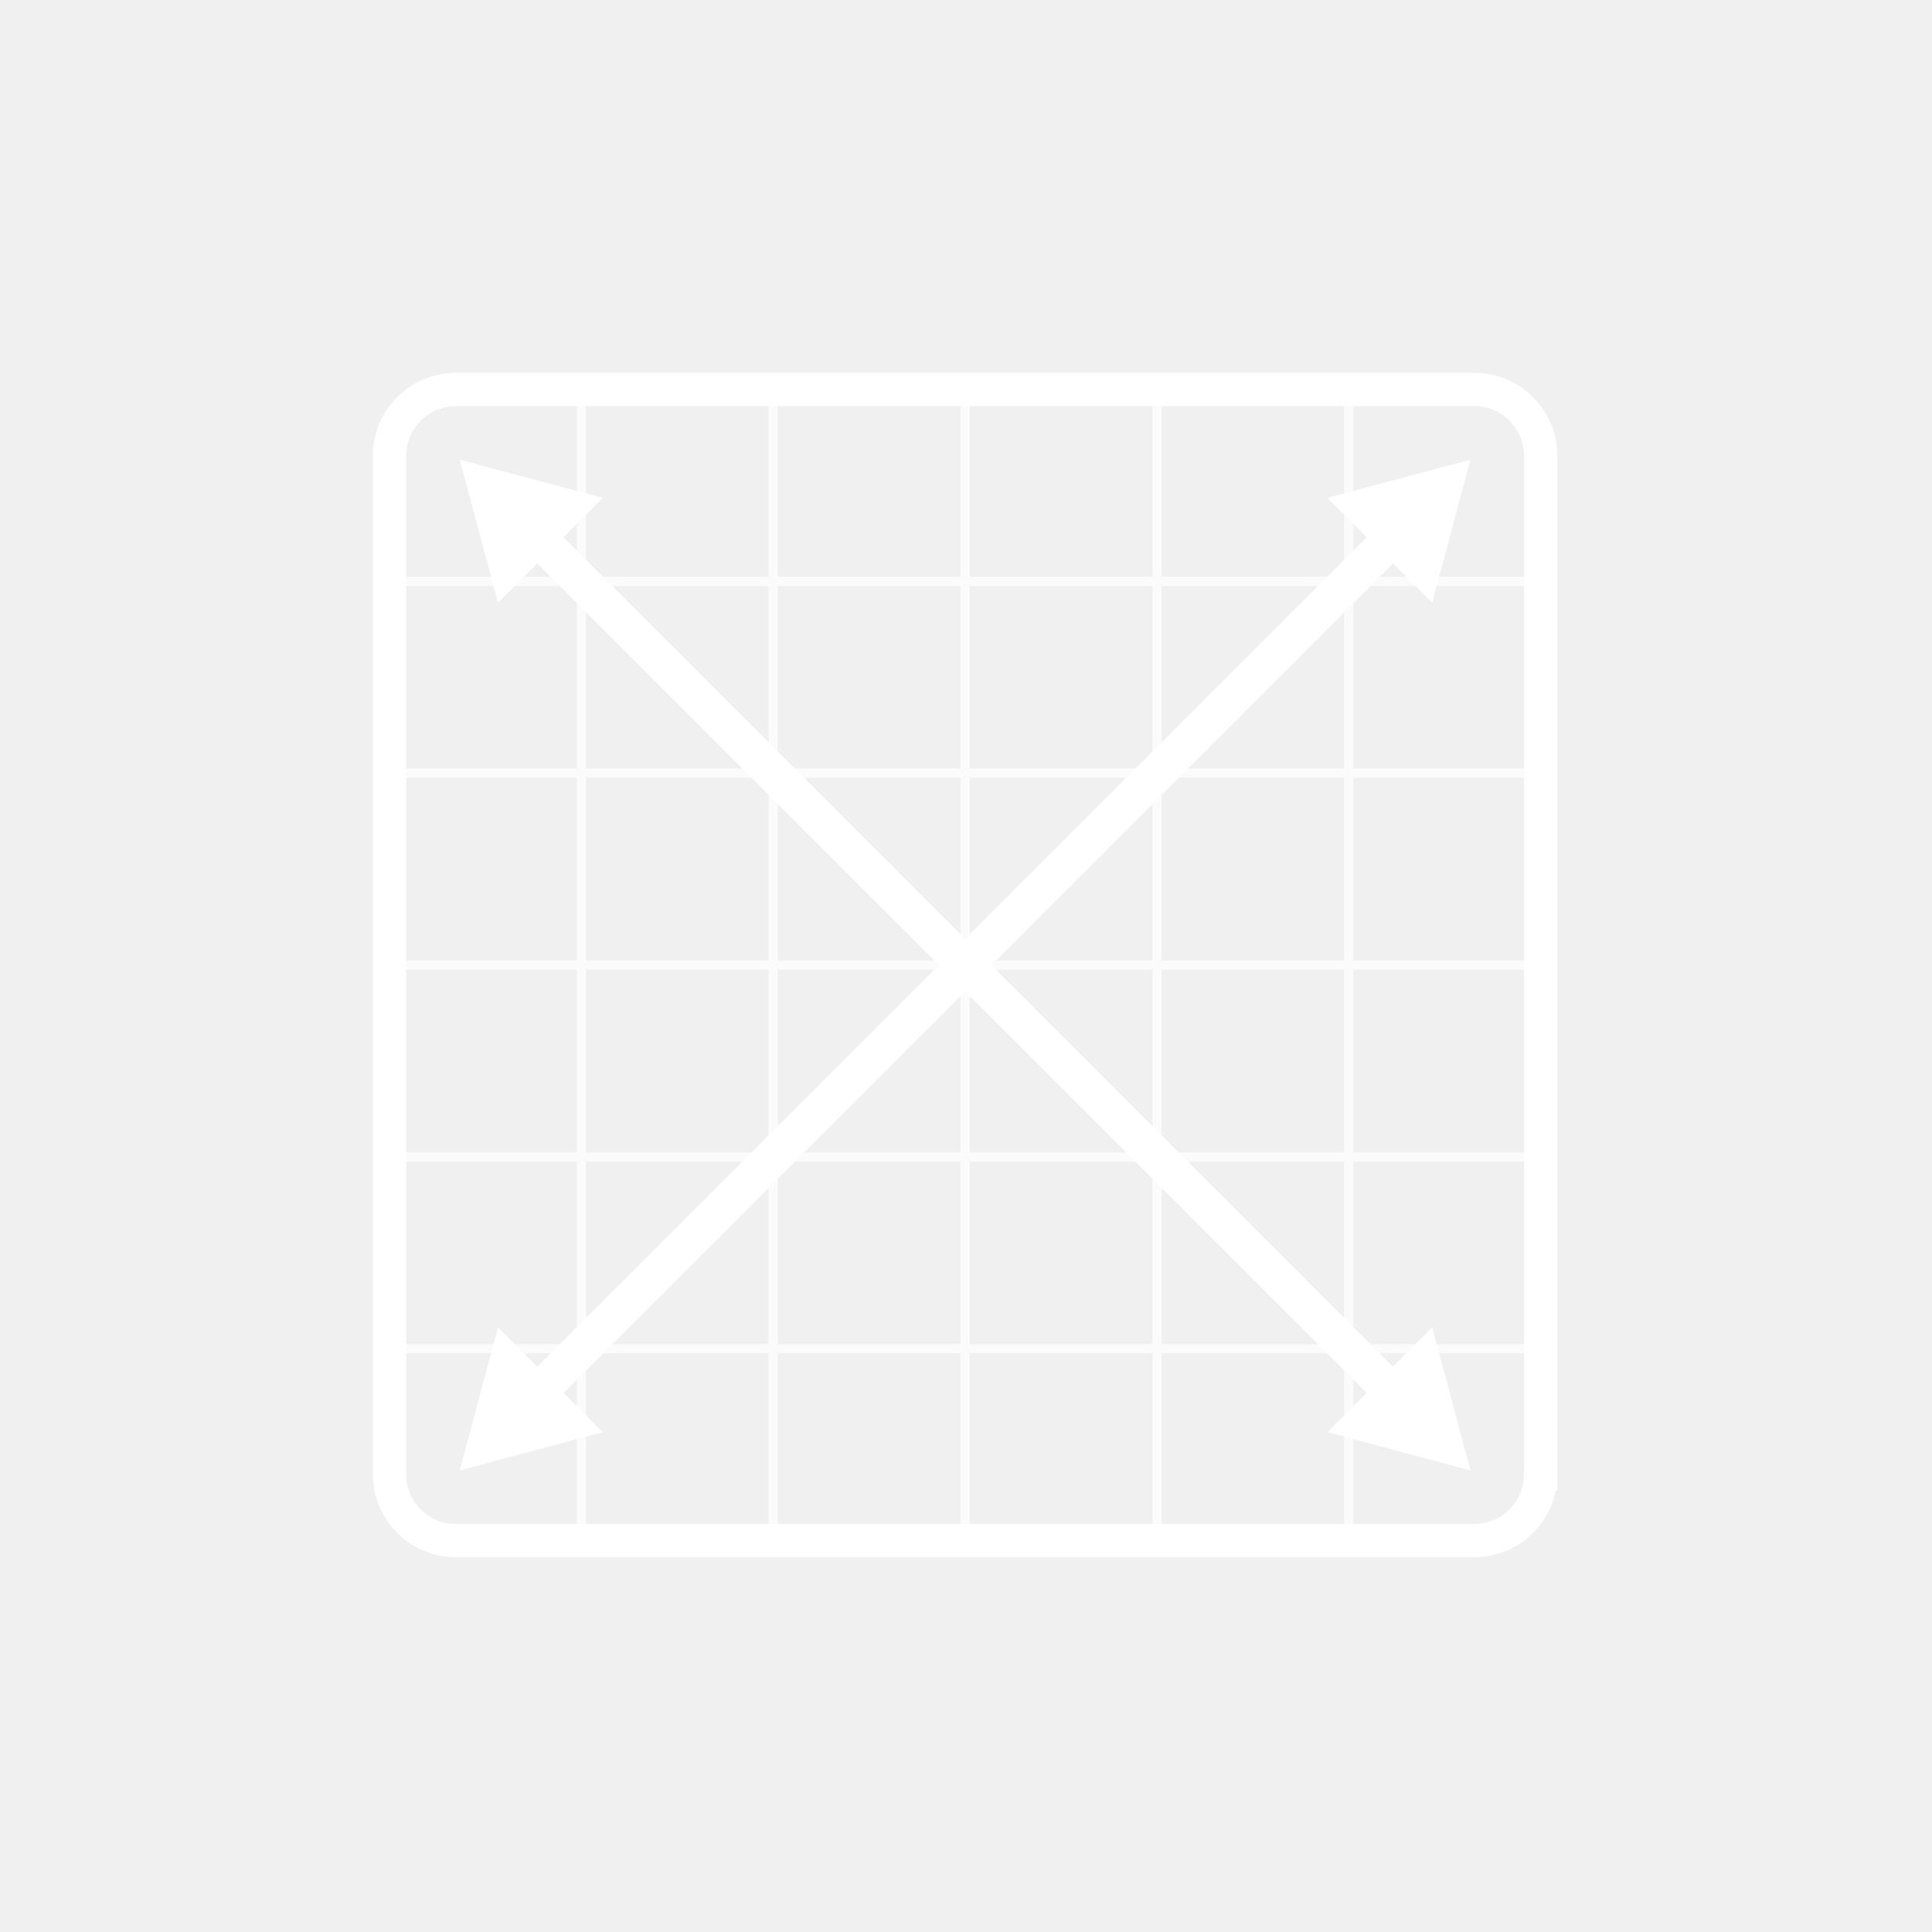
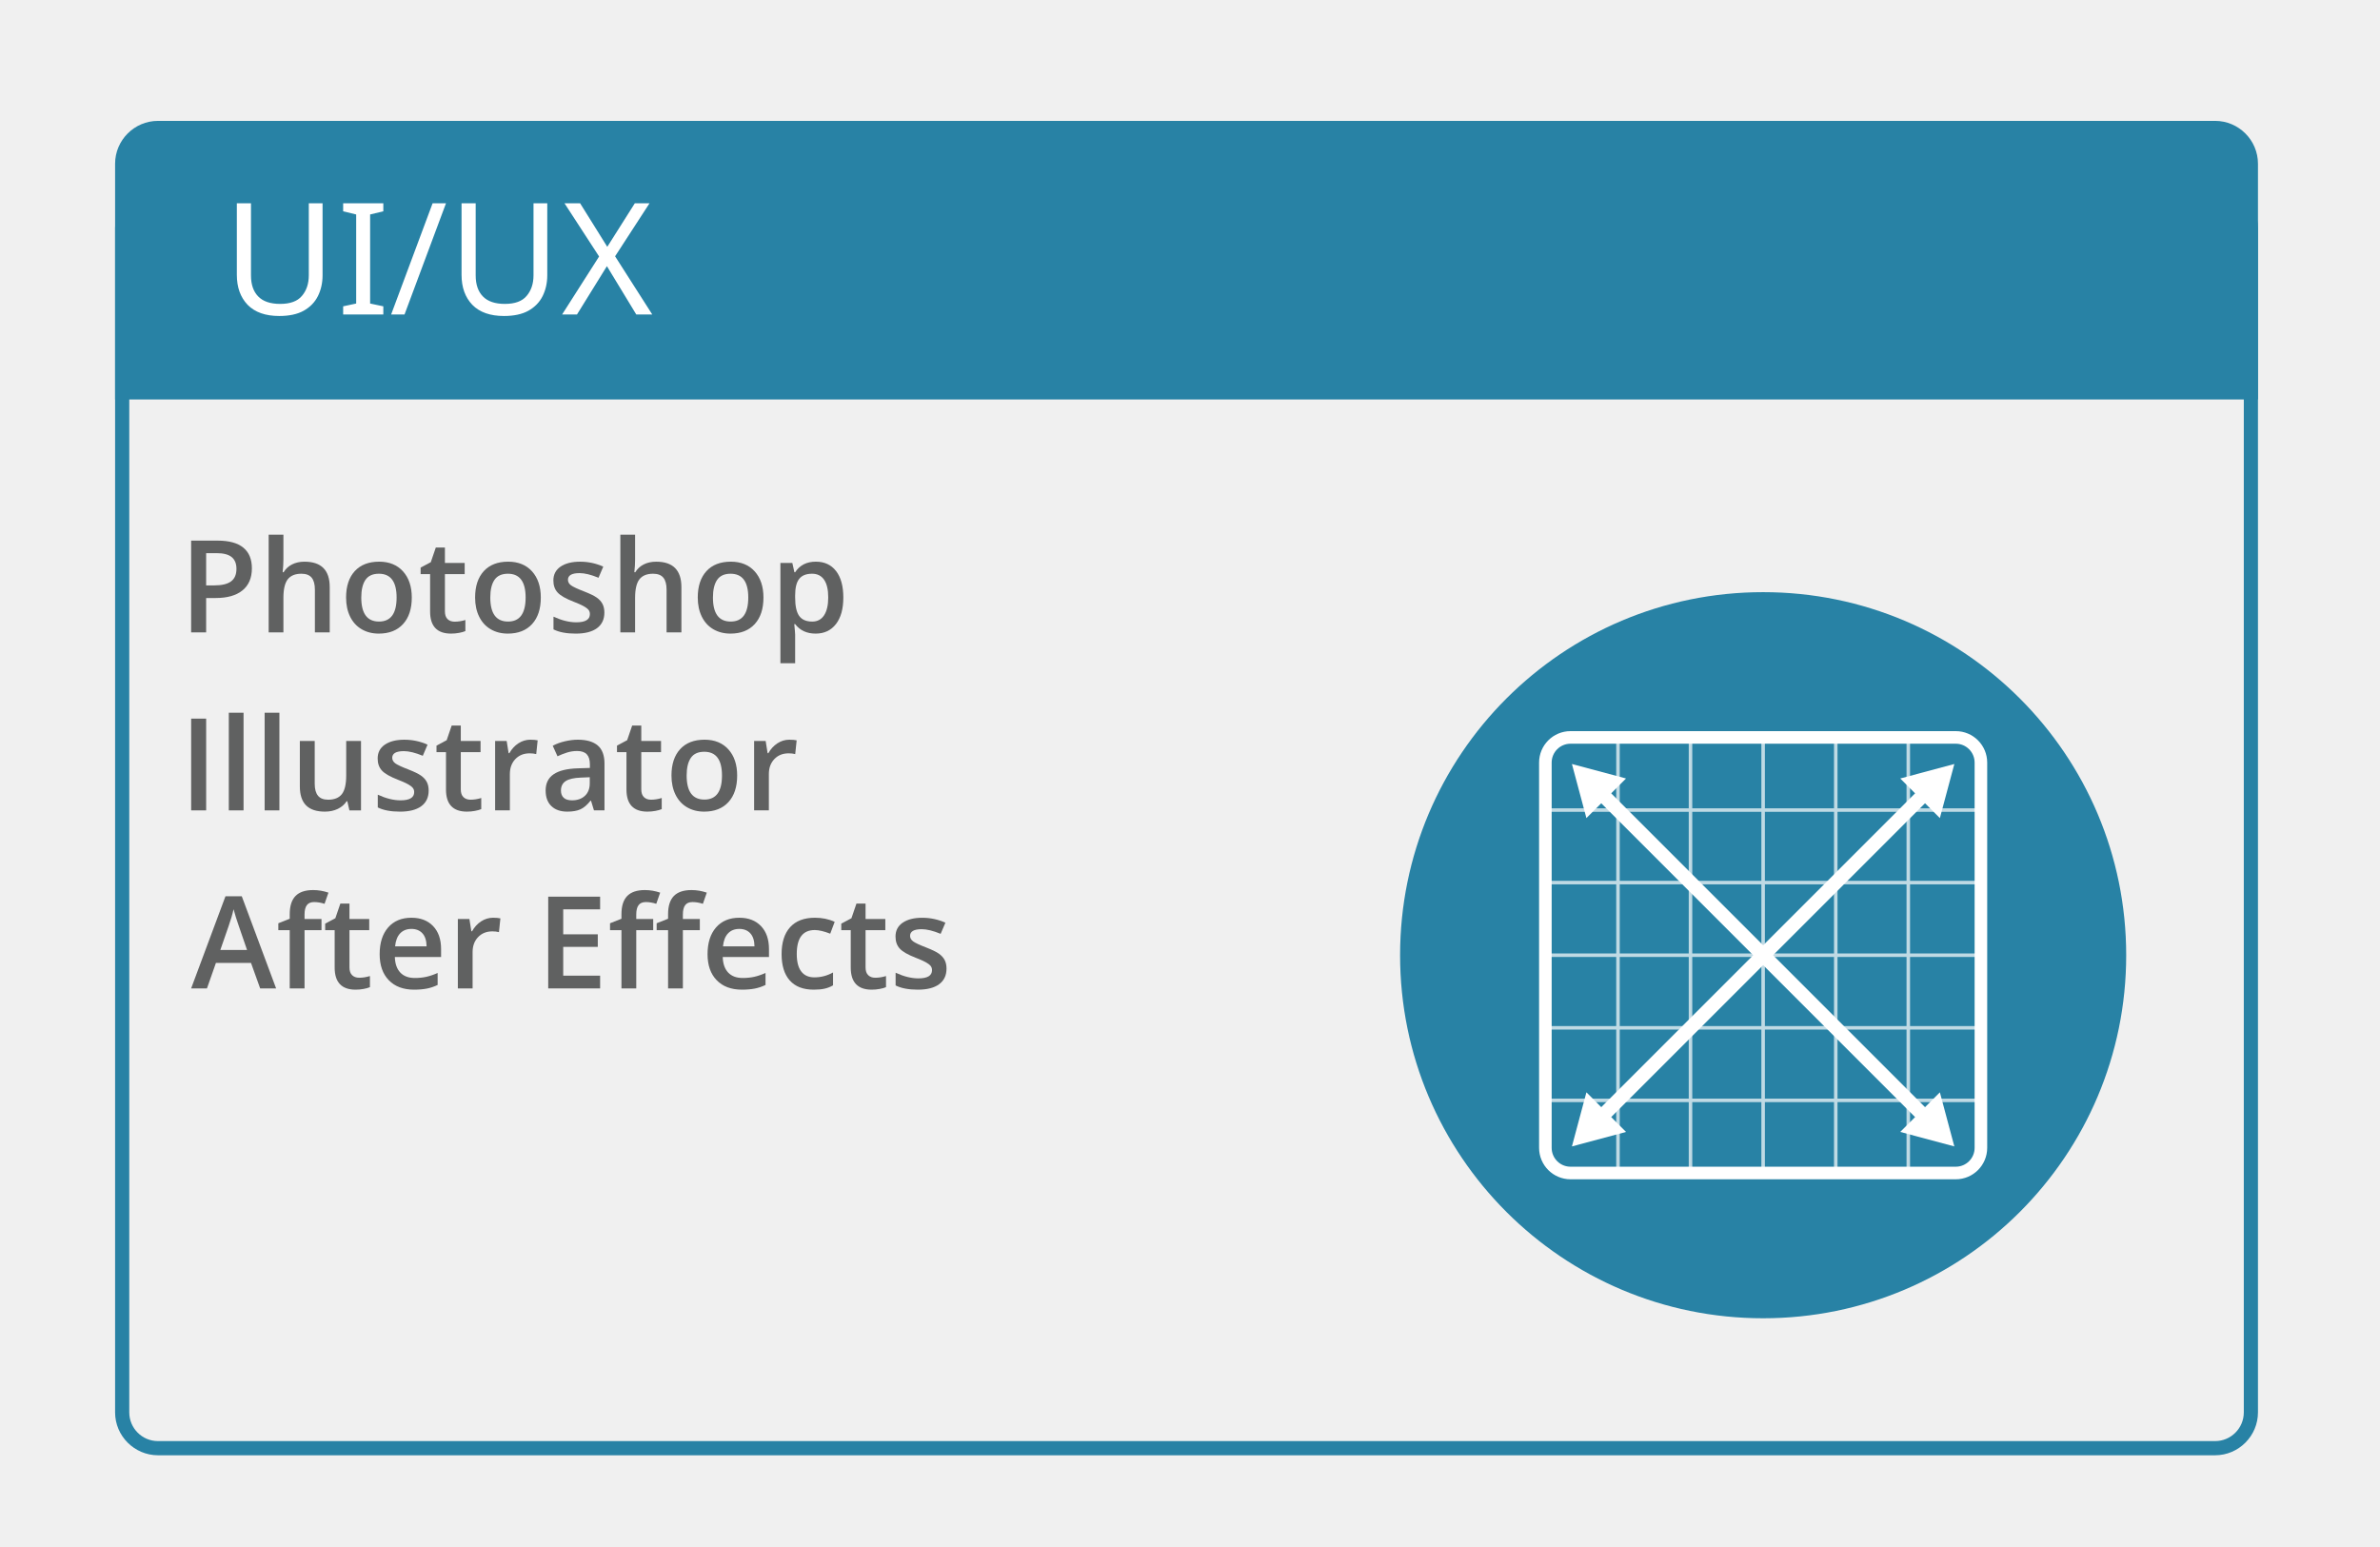
- <svg xmlns="http://www.w3.org/2000/svg" xmlns:xlink="http://www.w3.org/1999/xlink" version="1.1" x="0px" y="0px" width="500px" height="500px" viewBox="0 0 500 500" enable-background="new 0 0 500 500" xml:space="preserve">
+ <svg xmlns="http://www.w3.org/2000/svg" xmlns:xlink="http://www.w3.org/1999/xlink" version="1.1" x="0px" y="0px" width="200px" height="130px" viewBox="0 0 200 130" enable-background="new 0 0 200 130" xml:space="preserve">
  <g id="Layer_1">
    <g>
      <g>
+         <path fill="#2882A5" d="M186.145,16.751c1.329,0,2.41,1.082,2.41,2.411v99.526c0,1.33-1.081,2.412-2.41,2.412H13.274     c-1.33,0-2.411-1.082-2.411-2.412V19.162c0-1.329,1.082-2.411,2.411-2.411H186.145 M186.145,15.561H13.274     c-1.98,0-3.602,1.62-3.602,3.602v99.526c0,1.979,1.622,3.603,3.602,3.603h172.87c1.98,0,3.601-1.623,3.601-3.603V19.162     C189.745,17.181,188.125,15.561,186.145,15.561L186.145,15.561z" />
+       </g>
+     </g>
+     <path fill="#2882A5" d="M186.145,10.158H13.274c-1.98,0-3.602,1.62-3.602,3.603v14.404v1.803v3.602h3.602h172.87h3.601v-3.602   v-1.803V13.761C189.745,11.778,188.125,10.158,186.145,10.158z" />
+     <g>
+       <rect x="18.732" y="16.474" fill="none" width="133.13" height="14.796" />
+       <text transform="matrix(1 0 0 1 18.7314 26.4287)" fill="#FFFFFF" font-family="'OpenSans-Semibold'" font-size="13.097">UI/UX</text>
+     </g>
+     <path fill="#606161" d="M21.167,47.76c0,0.805-0.264,1.423-0.791,1.852s-1.277,0.642-2.251,0.642h-0.802v2.886h-1.261v-7.71h2.221   c0.963,0,1.685,0.197,2.164,0.591C20.928,46.413,21.167,46.993,21.167,47.76z M17.323,49.194h0.67c0.646,0,1.121-0.113,1.424-0.338   c0.302-0.225,0.453-0.576,0.453-1.055c0-0.443-0.136-0.773-0.406-0.991s-0.692-0.327-1.266-0.327h-0.875V49.194z" />
+     <path fill="#606161" d="M27.706,53.139h-1.244v-3.586c0-0.45-0.091-0.785-0.271-1.008c-0.182-0.221-0.469-0.332-0.862-0.332   c-0.521,0-0.903,0.156-1.147,0.467c-0.244,0.312-0.366,0.833-0.366,1.564v2.895h-1.239v-8.206h1.239v2.084   c0,0.334-0.021,0.69-0.063,1.07h0.079c0.169-0.281,0.403-0.5,0.705-0.654c0.3-0.154,0.65-0.232,1.052-0.232   c1.413,0,2.119,0.712,2.119,2.137V53.139z" />
+     <path fill="#606161" d="M34.604,50.211c0,0.954-0.245,1.697-0.733,2.231s-1.169,0.802-2.041,0.802   c-0.545,0-1.026-0.123-1.444-0.369c-0.419-0.246-0.74-0.599-0.966-1.061c-0.225-0.46-0.337-0.994-0.337-1.604   c0-0.944,0.242-1.683,0.728-2.215c0.485-0.529,1.169-0.796,2.052-0.796c0.844,0,1.512,0.272,2.004,0.814   C34.358,48.559,34.604,49.291,34.604,50.211z M30.359,50.211c0,1.348,0.497,2.021,1.492,2.021c0.984,0,1.477-0.673,1.477-2.021   c0-1.331-0.496-1.998-1.487-1.998c-0.521,0-0.897,0.173-1.132,0.517C30.476,49.074,30.359,49.569,30.359,50.211z" />
+     <path fill="#606161" d="M38.2,52.242c0.303,0,0.605-0.048,0.907-0.142v0.933c-0.137,0.06-0.313,0.11-0.529,0.149   c-0.217,0.041-0.44,0.062-0.673,0.062c-1.174,0-1.762-0.619-1.762-1.856v-3.143h-0.796v-0.549l0.854-0.453l0.422-1.234h0.765v1.297   h1.661v0.939h-1.661v3.121c0,0.299,0.074,0.52,0.224,0.662S37.958,52.242,38.2,52.242z" />
+     <path fill="#606161" d="M45.446,50.211c0,0.954-0.244,1.697-0.733,2.231c-0.488,0.534-1.169,0.802-2.04,0.802   c-0.545,0-1.027-0.123-1.445-0.369s-0.74-0.599-0.965-1.061c-0.226-0.46-0.338-0.994-0.338-1.604c0-0.944,0.243-1.683,0.728-2.215   c0.485-0.529,1.169-0.796,2.052-0.796c0.844,0,1.512,0.272,2.004,0.814C45.2,48.559,45.446,49.291,45.446,50.211z M41.201,50.211   c0,1.348,0.497,2.021,1.492,2.021c0.984,0,1.477-0.673,1.477-2.021c0-1.331-0.495-1.998-1.487-1.998   c-0.52,0-0.897,0.173-1.131,0.517C41.317,49.074,41.201,49.569,41.201,50.211z" />
+     <path fill="#606161" d="M50.788,51.477c0,0.569-0.207,1.007-0.622,1.312c-0.415,0.304-1.009,0.456-1.782,0.456   c-0.777,0-1.401-0.117-1.872-0.354V51.82c0.686,0.316,1.323,0.475,1.914,0.475c0.763,0,1.145-0.229,1.145-0.691   c0-0.147-0.042-0.27-0.127-0.368c-0.084-0.099-0.223-0.201-0.416-0.307s-0.463-0.225-0.808-0.359   c-0.671-0.259-1.126-0.519-1.362-0.78c-0.238-0.259-0.356-0.597-0.356-1.013c0-0.498,0.201-0.886,0.604-1.162   c0.402-0.275,0.95-0.414,1.643-0.414c0.686,0,1.335,0.14,1.946,0.416l-0.4,0.935c-0.63-0.261-1.159-0.391-1.588-0.391   c-0.653,0-0.98,0.187-0.98,0.56c0,0.183,0.085,0.337,0.255,0.464c0.171,0.126,0.543,0.301,1.116,0.521   c0.481,0.188,0.831,0.357,1.049,0.512c0.219,0.155,0.38,0.333,0.485,0.536C50.735,50.954,50.788,51.196,50.788,51.477z" />
+     <path fill="#606161" d="M57.259,53.139h-1.244v-3.586c0-0.45-0.091-0.785-0.271-1.008c-0.182-0.221-0.469-0.332-0.862-0.332   c-0.521,0-0.903,0.156-1.147,0.467c-0.244,0.312-0.366,0.833-0.366,1.564v2.895h-1.239v-8.206h1.239v2.084   c0,0.334-0.021,0.69-0.063,1.07h0.079c0.169-0.281,0.403-0.5,0.704-0.654c0.3-0.154,0.651-0.232,1.052-0.232   c1.413,0,2.12,0.712,2.12,2.137V53.139z" />
+     <path fill="#606161" d="M64.156,50.211c0,0.954-0.244,1.697-0.732,2.231c-0.489,0.534-1.169,0.802-2.041,0.802   c-0.545,0-1.026-0.123-1.445-0.369c-0.418-0.246-0.74-0.599-0.965-1.061c-0.225-0.46-0.338-0.994-0.338-1.604   c0-0.944,0.243-1.683,0.729-2.215c0.484-0.529,1.169-0.796,2.051-0.796c0.844,0,1.512,0.272,2.004,0.814   C63.91,48.559,64.156,49.291,64.156,50.211z M59.911,50.211c0,1.348,0.498,2.021,1.492,2.021c0.984,0,1.477-0.673,1.477-2.021   c0-1.331-0.495-1.998-1.486-1.998c-0.521,0-0.898,0.173-1.132,0.517C60.028,49.074,59.911,49.569,59.911,50.211z" />
+     <path fill="#606161" d="M68.539,53.244c-0.738,0-1.312-0.265-1.72-0.797h-0.073c0.049,0.493,0.073,0.792,0.073,0.897v2.389H65.58   v-8.428h1.002c0.028,0.109,0.086,0.369,0.174,0.781h0.063c0.387-0.591,0.967-0.887,1.74-0.887c0.728,0,1.295,0.264,1.701,0.791   c0.405,0.527,0.608,1.269,0.608,2.22c0,0.954-0.206,1.697-0.619,2.231S69.267,53.244,68.539,53.244z M68.238,48.213   c-0.492,0-0.853,0.145-1.078,0.433c-0.228,0.288-0.341,0.749-0.341,1.382v0.184c0,0.712,0.112,1.225,0.338,1.544   c0.225,0.317,0.592,0.477,1.102,0.477c0.43,0,0.76-0.176,0.992-0.527c0.231-0.352,0.348-0.852,0.348-1.502   c0-0.654-0.115-1.15-0.346-1.485C69.022,48.381,68.685,48.213,68.238,48.213z" />
+     <path fill="#606161" d="M16.063,68.099v-7.71h1.261v7.71H16.063z" />
+     <path fill="#606161" d="M20.466,68.099h-1.239v-8.206h1.239V68.099z" />
+     <path fill="#606161" d="M23.478,68.099h-1.239v-8.206h1.239V68.099z" />
+     <path fill="#606161" d="M29.362,68.099l-0.174-0.765h-0.063c-0.172,0.271-0.418,0.483-0.735,0.638   c-0.318,0.154-0.682,0.232-1.089,0.232c-0.707,0-1.234-0.176-1.582-0.527c-0.349-0.352-0.522-0.884-0.522-1.599v-3.813h1.25v3.597   c0,0.446,0.091,0.781,0.274,1.004c0.183,0.225,0.469,0.336,0.859,0.336c0.521,0,0.902-0.156,1.147-0.467   c0.243-0.312,0.366-0.832,0.366-1.564v-2.905h1.244v5.833H29.362z" />
+     <path fill="#606161" d="M36.022,66.437c0,0.569-0.207,1.007-0.622,1.312c-0.415,0.304-1.009,0.456-1.782,0.456   c-0.777,0-1.401-0.117-1.872-0.354V66.78c0.686,0.316,1.323,0.475,1.914,0.475c0.763,0,1.145-0.23,1.145-0.691   c0-0.148-0.042-0.27-0.127-0.368c-0.084-0.099-0.223-0.202-0.416-0.308s-0.463-0.224-0.808-0.358   c-0.671-0.259-1.126-0.519-1.362-0.78c-0.238-0.259-0.356-0.597-0.356-1.013c0-0.498,0.201-0.886,0.604-1.162   c0.402-0.275,0.95-0.414,1.643-0.414c0.686,0,1.335,0.14,1.946,0.416l-0.4,0.935c-0.63-0.261-1.159-0.391-1.588-0.391   c-0.653,0-0.98,0.187-0.98,0.559c0,0.184,0.085,0.338,0.255,0.465c0.171,0.126,0.543,0.301,1.116,0.521   c0.481,0.188,0.831,0.357,1.049,0.512c0.219,0.154,0.38,0.333,0.485,0.535S36.022,66.156,36.022,66.437z" />
+     <path fill="#606161" d="M39.535,67.202c0.302,0,0.604-0.049,0.906-0.143v0.934c-0.137,0.06-0.313,0.109-0.529,0.149   c-0.217,0.041-0.44,0.062-0.673,0.062c-1.174,0-1.761-0.619-1.761-1.856v-3.144h-0.797v-0.548l0.854-0.454l0.422-1.233h0.765v1.297   h1.661v0.938h-1.661v3.122c0,0.299,0.074,0.52,0.224,0.662C39.096,67.13,39.292,67.202,39.535,67.202z" />
+     <path fill="#606161" d="M44.565,62.16c0.25,0,0.455,0.018,0.617,0.053l-0.121,1.155c-0.176-0.042-0.358-0.063-0.549-0.063   c-0.495,0-0.897,0.161-1.205,0.484c-0.308,0.324-0.461,0.743-0.461,1.26v3.049h-1.239v-5.833h0.97l0.164,1.028h0.063   c0.193-0.348,0.445-0.624,0.756-0.828C43.872,62.263,44.207,62.16,44.565,62.16z" />
+     <path fill="#606161" d="M49.913,68.099l-0.248-0.813h-0.042c-0.281,0.355-0.564,0.597-0.85,0.726   c-0.284,0.128-0.65,0.192-1.097,0.192c-0.573,0-1.021-0.155-1.342-0.465c-0.322-0.309-0.482-0.746-0.482-1.313   c0-0.602,0.223-1.055,0.67-1.361c0.446-0.305,1.126-0.473,2.04-0.5l1.008-0.032v-0.312c0-0.371-0.088-0.65-0.261-0.836   c-0.175-0.184-0.444-0.276-0.81-0.276c-0.299,0-0.586,0.045-0.86,0.133c-0.273,0.088-0.537,0.19-0.791,0.311l-0.4-0.886   c0.316-0.166,0.663-0.291,1.039-0.378c0.376-0.085,0.731-0.129,1.065-0.129c0.741,0,1.301,0.162,1.679,0.485   s0.567,0.832,0.567,1.524v3.929H49.913z M48.067,67.255c0.45,0,0.811-0.126,1.084-0.378c0.271-0.251,0.408-0.604,0.408-1.057   v-0.507l-0.749,0.032c-0.583,0.021-1.008,0.118-1.273,0.293c-0.266,0.173-0.398,0.439-0.398,0.798c0,0.262,0.078,0.462,0.232,0.604   C47.525,67.183,47.758,67.255,48.067,67.255z" />
+     <path fill="#606161" d="M54.701,67.202c0.303,0,0.604-0.049,0.907-0.143v0.934c-0.138,0.06-0.314,0.109-0.53,0.149   c-0.217,0.041-0.44,0.062-0.672,0.062c-1.175,0-1.762-0.619-1.762-1.856v-3.144h-0.796v-0.548l0.854-0.454l0.422-1.233h0.765v1.297   h1.661v0.938h-1.661v3.122c0,0.299,0.075,0.52,0.225,0.662C54.263,67.13,54.459,67.202,54.701,67.202z" />
+     <path fill="#606161" d="M61.947,65.171c0,0.954-0.245,1.697-0.733,2.231s-1.169,0.802-2.041,0.802   c-0.545,0-1.026-0.123-1.444-0.369c-0.419-0.246-0.74-0.6-0.966-1.061c-0.225-0.46-0.337-0.994-0.337-1.604   c0-0.944,0.242-1.683,0.728-2.215c0.485-0.529,1.169-0.796,2.052-0.796c0.844,0,1.512,0.272,2.004,0.814   C61.701,63.519,61.947,64.251,61.947,65.171z M57.702,65.171c0,1.348,0.497,2.021,1.492,2.021c0.984,0,1.477-0.673,1.477-2.021   c0-1.331-0.496-1.998-1.487-1.998c-0.521,0-0.897,0.172-1.132,0.517C57.818,64.034,57.702,64.528,57.702,65.171z" />
+     <path fill="#606161" d="M66.329,62.16c0.25,0,0.455,0.018,0.617,0.053l-0.121,1.155c-0.176-0.042-0.359-0.063-0.549-0.063   c-0.496,0-0.897,0.161-1.205,0.484c-0.308,0.324-0.461,0.743-0.461,1.26v3.049h-1.239v-5.833h0.97l0.164,1.028h0.063   c0.193-0.348,0.446-0.624,0.757-0.828C65.636,62.263,65.971,62.16,66.329,62.16z" />
+     <path fill="#606161" d="M21.863,83.06l-0.77-2.142h-2.948l-0.754,2.142h-1.329l2.885-7.742h1.371l2.885,7.742H21.863z    M20.761,79.832l-0.722-2.099c-0.053-0.141-0.126-0.362-0.22-0.665c-0.093-0.302-0.157-0.523-0.192-0.664   c-0.095,0.433-0.233,0.905-0.416,1.419l-0.696,2.009H20.761z" />
+     <path fill="#606161" d="M27.016,78.165h-1.424v4.895h-1.245v-4.895h-0.959v-0.58l0.959-0.379v-0.38c0-0.689,0.162-1.2,0.485-1.532   s0.817-0.499,1.482-0.499c0.436,0,0.864,0.073,1.286,0.217l-0.327,0.938c-0.306-0.098-0.598-0.147-0.875-0.147   c-0.281,0-0.486,0.087-0.614,0.262c-0.129,0.173-0.192,0.435-0.192,0.782v0.38h1.424V78.165z" />
+     <path fill="#606161" d="M30.18,82.163c0.302,0,0.604-0.049,0.907-0.143v0.934c-0.138,0.06-0.314,0.109-0.53,0.149   c-0.217,0.041-0.44,0.062-0.673,0.062c-1.174,0-1.761-0.619-1.761-1.856v-3.144h-0.797v-0.548l0.854-0.454l0.422-1.233h0.765v1.297   h1.661v0.938h-1.661v3.122c0,0.299,0.074,0.52,0.224,0.662C29.74,82.091,29.937,82.163,30.18,82.163z" />
+     <path fill="#606161" d="M34.799,83.165c-0.907,0-1.616-0.266-2.127-0.794c-0.513-0.529-0.768-1.257-0.768-2.186   c0-0.952,0.237-1.701,0.712-2.247c0.475-0.544,1.126-0.817,1.956-0.817c0.77,0,1.378,0.234,1.824,0.702   c0.447,0.468,0.67,1.111,0.67,1.929v0.671H33.18c0.018,0.565,0.171,1,0.459,1.305c0.288,0.304,0.694,0.456,1.219,0.456   c0.344,0,0.665-0.032,0.962-0.097c0.297-0.066,0.616-0.174,0.957-0.325v1.007c-0.302,0.146-0.608,0.247-0.917,0.307   C35.55,83.134,35.196,83.165,34.799,83.165z M34.572,78.06c-0.394,0-0.709,0.126-0.947,0.375c-0.236,0.25-0.378,0.613-0.424,1.092   h2.647c-0.007-0.482-0.123-0.847-0.349-1.095C35.275,78.185,34.966,78.06,34.572,78.06z" />
+     <path fill="#606161" d="M41.433,77.121c0.25,0,0.456,0.018,0.617,0.053l-0.121,1.155c-0.176-0.042-0.358-0.063-0.549-0.063   c-0.495,0-0.897,0.161-1.205,0.484c-0.308,0.324-0.461,0.743-0.461,1.26v3.049h-1.239v-5.833h0.971l0.163,1.028h0.063   c0.193-0.348,0.445-0.624,0.756-0.828C40.74,77.224,41.074,77.121,41.433,77.121z" />
+     <path fill="#606161" d="M50.43,83.06h-4.361v-7.71h4.361v1.065h-3.101v2.099h2.905v1.055h-2.905v2.42h3.101V83.06z" />
+     <path fill="#606161" d="M54.891,78.165h-1.424v4.895h-1.244v-4.895h-0.96v-0.58l0.96-0.379v-0.38c0-0.689,0.161-1.2,0.485-1.532   c0.323-0.332,0.817-0.499,1.481-0.499c0.436,0,0.865,0.073,1.287,0.217l-0.327,0.938c-0.306-0.098-0.598-0.147-0.876-0.147   c-0.281,0-0.486,0.087-0.613,0.262c-0.129,0.173-0.193,0.435-0.193,0.782v0.38h1.424V78.165z M58.809,78.165h-1.424v4.895h-1.244   v-4.895h-0.96v-0.58l0.96-0.379v-0.38c0-0.689,0.162-1.2,0.485-1.532s0.817-0.499,1.481-0.499c0.437,0,0.865,0.073,1.287,0.217   l-0.327,0.938c-0.306-0.098-0.598-0.147-0.875-0.147c-0.281,0-0.486,0.087-0.615,0.262c-0.128,0.173-0.192,0.435-0.192,0.782v0.38   h1.424V78.165z" />
+     <path fill="#606161" d="M62.353,83.165c-0.907,0-1.616-0.266-2.127-0.794c-0.513-0.529-0.768-1.257-0.768-2.186   c0-0.952,0.237-1.701,0.712-2.247c0.475-0.544,1.126-0.817,1.956-0.817c0.77,0,1.378,0.234,1.824,0.702   c0.447,0.468,0.67,1.111,0.67,1.929v0.671h-3.887c0.018,0.565,0.171,1,0.459,1.305c0.288,0.304,0.694,0.456,1.219,0.456   c0.344,0,0.665-0.032,0.962-0.097c0.297-0.066,0.616-0.174,0.957-0.325v1.007c-0.302,0.146-0.608,0.247-0.917,0.307   C63.104,83.134,62.75,83.165,62.353,83.165z M62.126,78.06c-0.394,0-0.709,0.126-0.947,0.375c-0.236,0.25-0.378,0.613-0.424,1.092   h2.647c-0.007-0.482-0.123-0.847-0.349-1.095C62.829,78.185,62.52,78.06,62.126,78.06z" />
+     <path fill="#606161" d="M68.38,83.165c-0.882,0-1.553-0.258-2.012-0.772c-0.458-0.516-0.688-1.254-0.688-2.219   c0-0.979,0.24-1.734,0.719-2.262c0.48-0.527,1.174-0.791,2.081-0.791c0.615,0,1.169,0.115,1.661,0.344l-0.374,0.996   c-0.524-0.204-0.957-0.306-1.298-0.306c-1.009,0-1.514,0.669-1.514,2.01c0,0.653,0.126,1.145,0.378,1.473   c0.251,0.329,0.619,0.493,1.104,0.493c0.552,0,1.074-0.137,1.566-0.411v1.082c-0.222,0.13-0.459,0.223-0.709,0.278   C69.044,83.137,68.739,83.165,68.38,83.165z" />
+     <path fill="#606161" d="M73.548,82.163c0.303,0,0.605-0.049,0.907-0.143v0.934c-0.137,0.06-0.313,0.109-0.529,0.149   c-0.217,0.041-0.44,0.062-0.673,0.062c-1.174,0-1.762-0.619-1.762-1.856v-3.144h-0.796v-0.548l0.854-0.454l0.422-1.233h0.765v1.297   h1.661v0.938h-1.661v3.122c0,0.299,0.074,0.52,0.224,0.662C73.109,82.091,73.306,82.163,73.548,82.163z" />
+     <path fill="#606161" d="M79.539,81.397c0,0.569-0.208,1.007-0.622,1.312c-0.415,0.304-1.01,0.456-1.783,0.456   c-0.776,0-1.4-0.117-1.872-0.354v-1.069c0.686,0.316,1.324,0.475,1.915,0.475c0.763,0,1.144-0.23,1.144-0.691   c0-0.148-0.042-0.27-0.126-0.368c-0.085-0.099-0.224-0.202-0.417-0.308s-0.462-0.224-0.807-0.358   c-0.672-0.259-1.126-0.519-1.363-0.78c-0.237-0.259-0.355-0.597-0.355-1.013c0-0.498,0.2-0.886,0.604-1.162   c0.402-0.275,0.95-0.414,1.643-0.414c0.686,0,1.334,0.14,1.946,0.416l-0.401,0.935c-0.629-0.261-1.158-0.391-1.587-0.391   c-0.654,0-0.981,0.187-0.981,0.559c0,0.184,0.085,0.338,0.256,0.465c0.171,0.126,0.543,0.301,1.115,0.521   c0.482,0.188,0.832,0.357,1.05,0.512s0.38,0.333,0.485,0.535S79.539,81.117,79.539,81.397z" />
+     <g>
+       <circle fill="#2882A5" cx="148.163" cy="80.27" r="30.509" />
+       <g>
        <defs>
-           <path id="XMLID_2_" d="M398.74,381.505c0,9.502-7.712,17.212-17.223,17.212H118.019c-9.512,0-17.211-7.71-17.211-17.212V117.996      c0-9.502,7.699-17.212,17.211-17.212h263.499c9.511,0,17.223,7.71,17.223,17.212V381.505z" />
+           <path id="XMLID_4_" d="M166.463,96.455c0,1.169-0.946,2.116-2.114,2.116h-32.372c-1.168,0-2.114-0.947-2.114-2.116V64.084      c0-1.169,0.946-2.116,2.114-2.116h32.372c1.168,0,2.114,0.947,2.114,2.116V96.455z" />
        </defs>
-         <clipPath id="XMLID_4_">
-           <use xlink:href="#XMLID_2_" overflow="visible" />
+         <clipPath id="XMLID_6_">
+           <use xlink:href="#XMLID_4_" overflow="visible" />
        </clipPath>
-         <g opacity="0.7" clip-path="url(#XMLID_4_)">
-           <rect x="100.808" y="100.793" fill="none" stroke="#FFFFFF" stroke-width="2.401" stroke-miterlimit="10" width="297.924" height="297.924" />
-           <line fill="none" stroke="#FFFFFF" stroke-width="2.401" stroke-miterlimit="10" x1="100.808" y1="349.041" x2="398.731" y2="349.041" />
-           <line fill="none" stroke="#FFFFFF" stroke-width="2.401" stroke-miterlimit="10" x1="100.808" y1="299.431" x2="398.731" y2="299.431" />
-           <line fill="none" stroke="#FFFFFF" stroke-width="2.401" stroke-miterlimit="10" x1="100.808" y1="249.755" x2="398.731" y2="249.755" />
-           <line fill="none" stroke="#FFFFFF" stroke-width="2.401" stroke-miterlimit="10" x1="100.808" y1="200.069" x2="398.731" y2="200.069" />
-           <line fill="none" stroke="#FFFFFF" stroke-width="2.401" stroke-miterlimit="10" x1="100.808" y1="150.468" x2="398.731" y2="150.468" />
-           <line fill="none" stroke="#FFFFFF" stroke-width="2.401" stroke-miterlimit="10" x1="349.056" y1="100.793" x2="349.056" y2="398.717" />
-           <line fill="none" stroke="#FFFFFF" stroke-width="2.401" stroke-miterlimit="10" x1="299.446" y1="100.793" x2="299.446" y2="398.717" />
-           <line fill="none" stroke="#FFFFFF" stroke-width="2.401" stroke-miterlimit="10" x1="249.769" y1="100.793" x2="249.769" y2="398.717" />
-           <line fill="none" stroke="#FFFFFF" stroke-width="2.401" stroke-miterlimit="10" x1="200.093" y1="100.793" x2="200.093" y2="398.717" />
-           <line fill="none" stroke="#FFFFFF" stroke-width="2.401" stroke-miterlimit="10" x1="150.482" y1="100.793" x2="150.482" y2="398.717" />
+         <g opacity="0.7" clip-path="url(#XMLID_6_)">
+           <rect x="129.862" y="61.971" fill="none" stroke="#FFFFFF" stroke-width="0.295" stroke-miterlimit="10" width="36.601" height="36.601" />
+           <line fill="none" stroke="#FFFFFF" stroke-width="0.295" stroke-miterlimit="10" x1="129.862" y1="92.468" x2="166.463" y2="92.468" />
+           <line fill="none" stroke="#FFFFFF" stroke-width="0.295" stroke-miterlimit="10" x1="129.862" y1="86.372" x2="166.463" y2="86.372" />
+           <line fill="none" stroke="#FFFFFF" stroke-width="0.295" stroke-miterlimit="10" x1="129.862" y1="80.27" x2="166.463" y2="80.27" />
+           <line fill="none" stroke="#FFFFFF" stroke-width="0.295" stroke-miterlimit="10" x1="129.862" y1="74.167" x2="166.463" y2="74.167" />
+           <line fill="none" stroke="#FFFFFF" stroke-width="0.295" stroke-miterlimit="10" x1="129.862" y1="68.073" x2="166.463" y2="68.073" />
+           <line fill="none" stroke="#FFFFFF" stroke-width="0.295" stroke-miterlimit="10" x1="160.36" y1="61.971" x2="160.36" y2="98.571" />
+           <line fill="none" stroke="#FFFFFF" stroke-width="0.295" stroke-miterlimit="10" x1="154.266" y1="61.971" x2="154.266" y2="98.571" />
+           <line fill="none" stroke="#FFFFFF" stroke-width="0.295" stroke-miterlimit="10" x1="148.162" y1="61.971" x2="148.162" y2="98.571" />
+           <line fill="none" stroke="#FFFFFF" stroke-width="0.295" stroke-miterlimit="10" x1="142.059" y1="61.971" x2="142.059" y2="98.571" />
+           <line fill="none" stroke="#FFFFFF" stroke-width="0.295" stroke-miterlimit="10" x1="135.965" y1="61.971" x2="135.965" y2="98.571" />
        </g>
-         <use xlink:href="#XMLID_2_" overflow="visible" fill="none" stroke="#FFFFFF" stroke-width="8.604" stroke-miterlimit="10" />
+         <use xlink:href="#XMLID_4_" overflow="visible" fill="none" stroke="#FFFFFF" stroke-width="1.057" stroke-miterlimit="10" />
      </g>
      <g>
        <g>
-           <line fill="none" stroke="#FFFFFF" stroke-width="9.605" stroke-miterlimit="10" x1="138.472" y1="361.053" x2="361.067" y2="138.448" />
+           <line fill="none" stroke="#FFFFFF" stroke-width="1.18" stroke-miterlimit="10" x1="134.489" y1="93.942" x2="161.836" y2="66.597" />
          <g>
-             <polygon fill="#FFFFFF" points="155.981,370.635 118.976,380.549 128.888,343.543      " />
+             <polygon fill="#FFFFFF" points="136.64,95.12 132.094,96.338 133.312,91.792      " />
          </g>
          <g>
-             <polygon fill="#FFFFFF" points="370.651,155.958 380.563,118.952 343.558,128.866      " />
+             <polygon fill="#FFFFFF" points="163.014,68.747 164.231,64.201 159.685,65.419      " />
          </g>
        </g>
      </g>
      <g>
        <g>
-           <line fill="none" stroke="#FFFFFF" stroke-width="9.605" stroke-miterlimit="10" x1="138.472" y1="138.448" x2="361.075" y2="361.053" />
+           <line fill="none" stroke="#FFFFFF" stroke-width="1.18" stroke-miterlimit="10" x1="134.489" y1="66.597" x2="161.836" y2="93.942" />
          <g>
-             <polygon fill="#FFFFFF" points="128.889,155.958 118.976,118.952 155.981,128.865      " />
+             <polygon fill="#FFFFFF" points="133.312,68.747 132.094,64.201 136.64,65.419      " />
          </g>
          <g>
-             <polygon fill="#FFFFFF" points="343.565,370.636 380.571,380.549 370.658,343.543      " />
+             <polygon fill="#FFFFFF" points="159.685,95.12 164.231,96.338 163.014,91.792      " />
          </g>
        </g>
      </g>
    </g>
  </g>
  <g id="Layer_2">
</g>
</svg>
